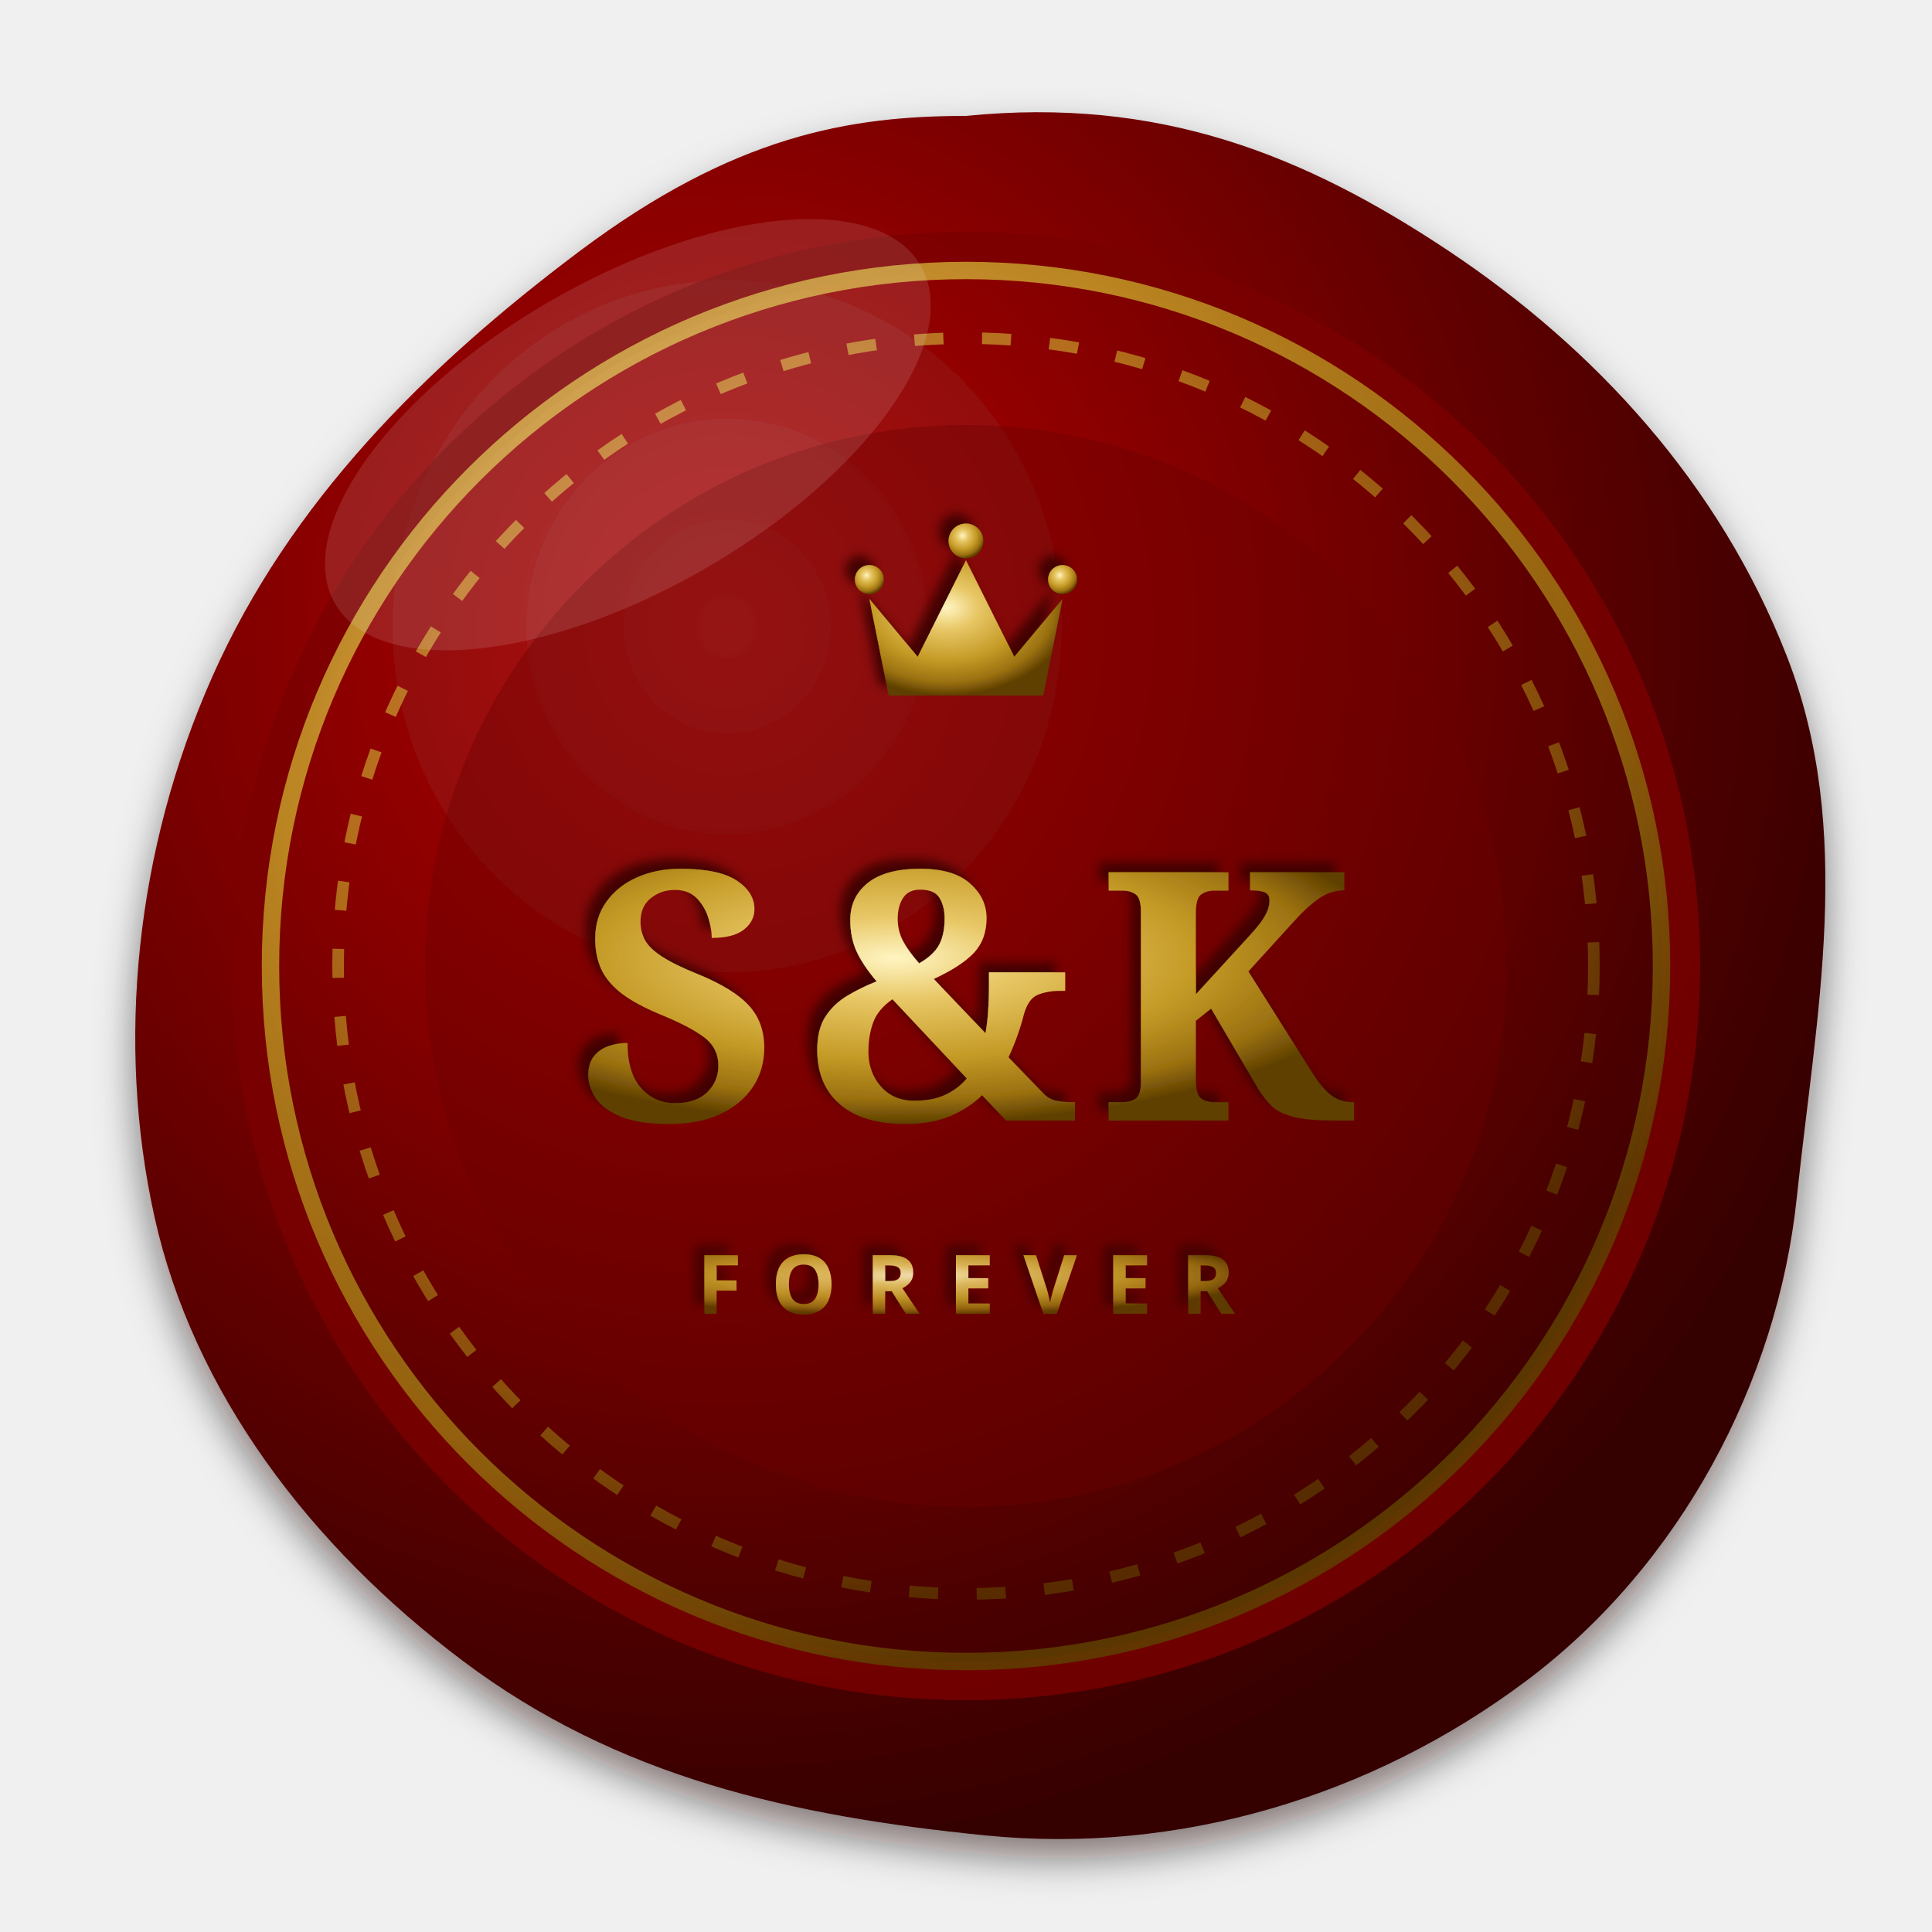
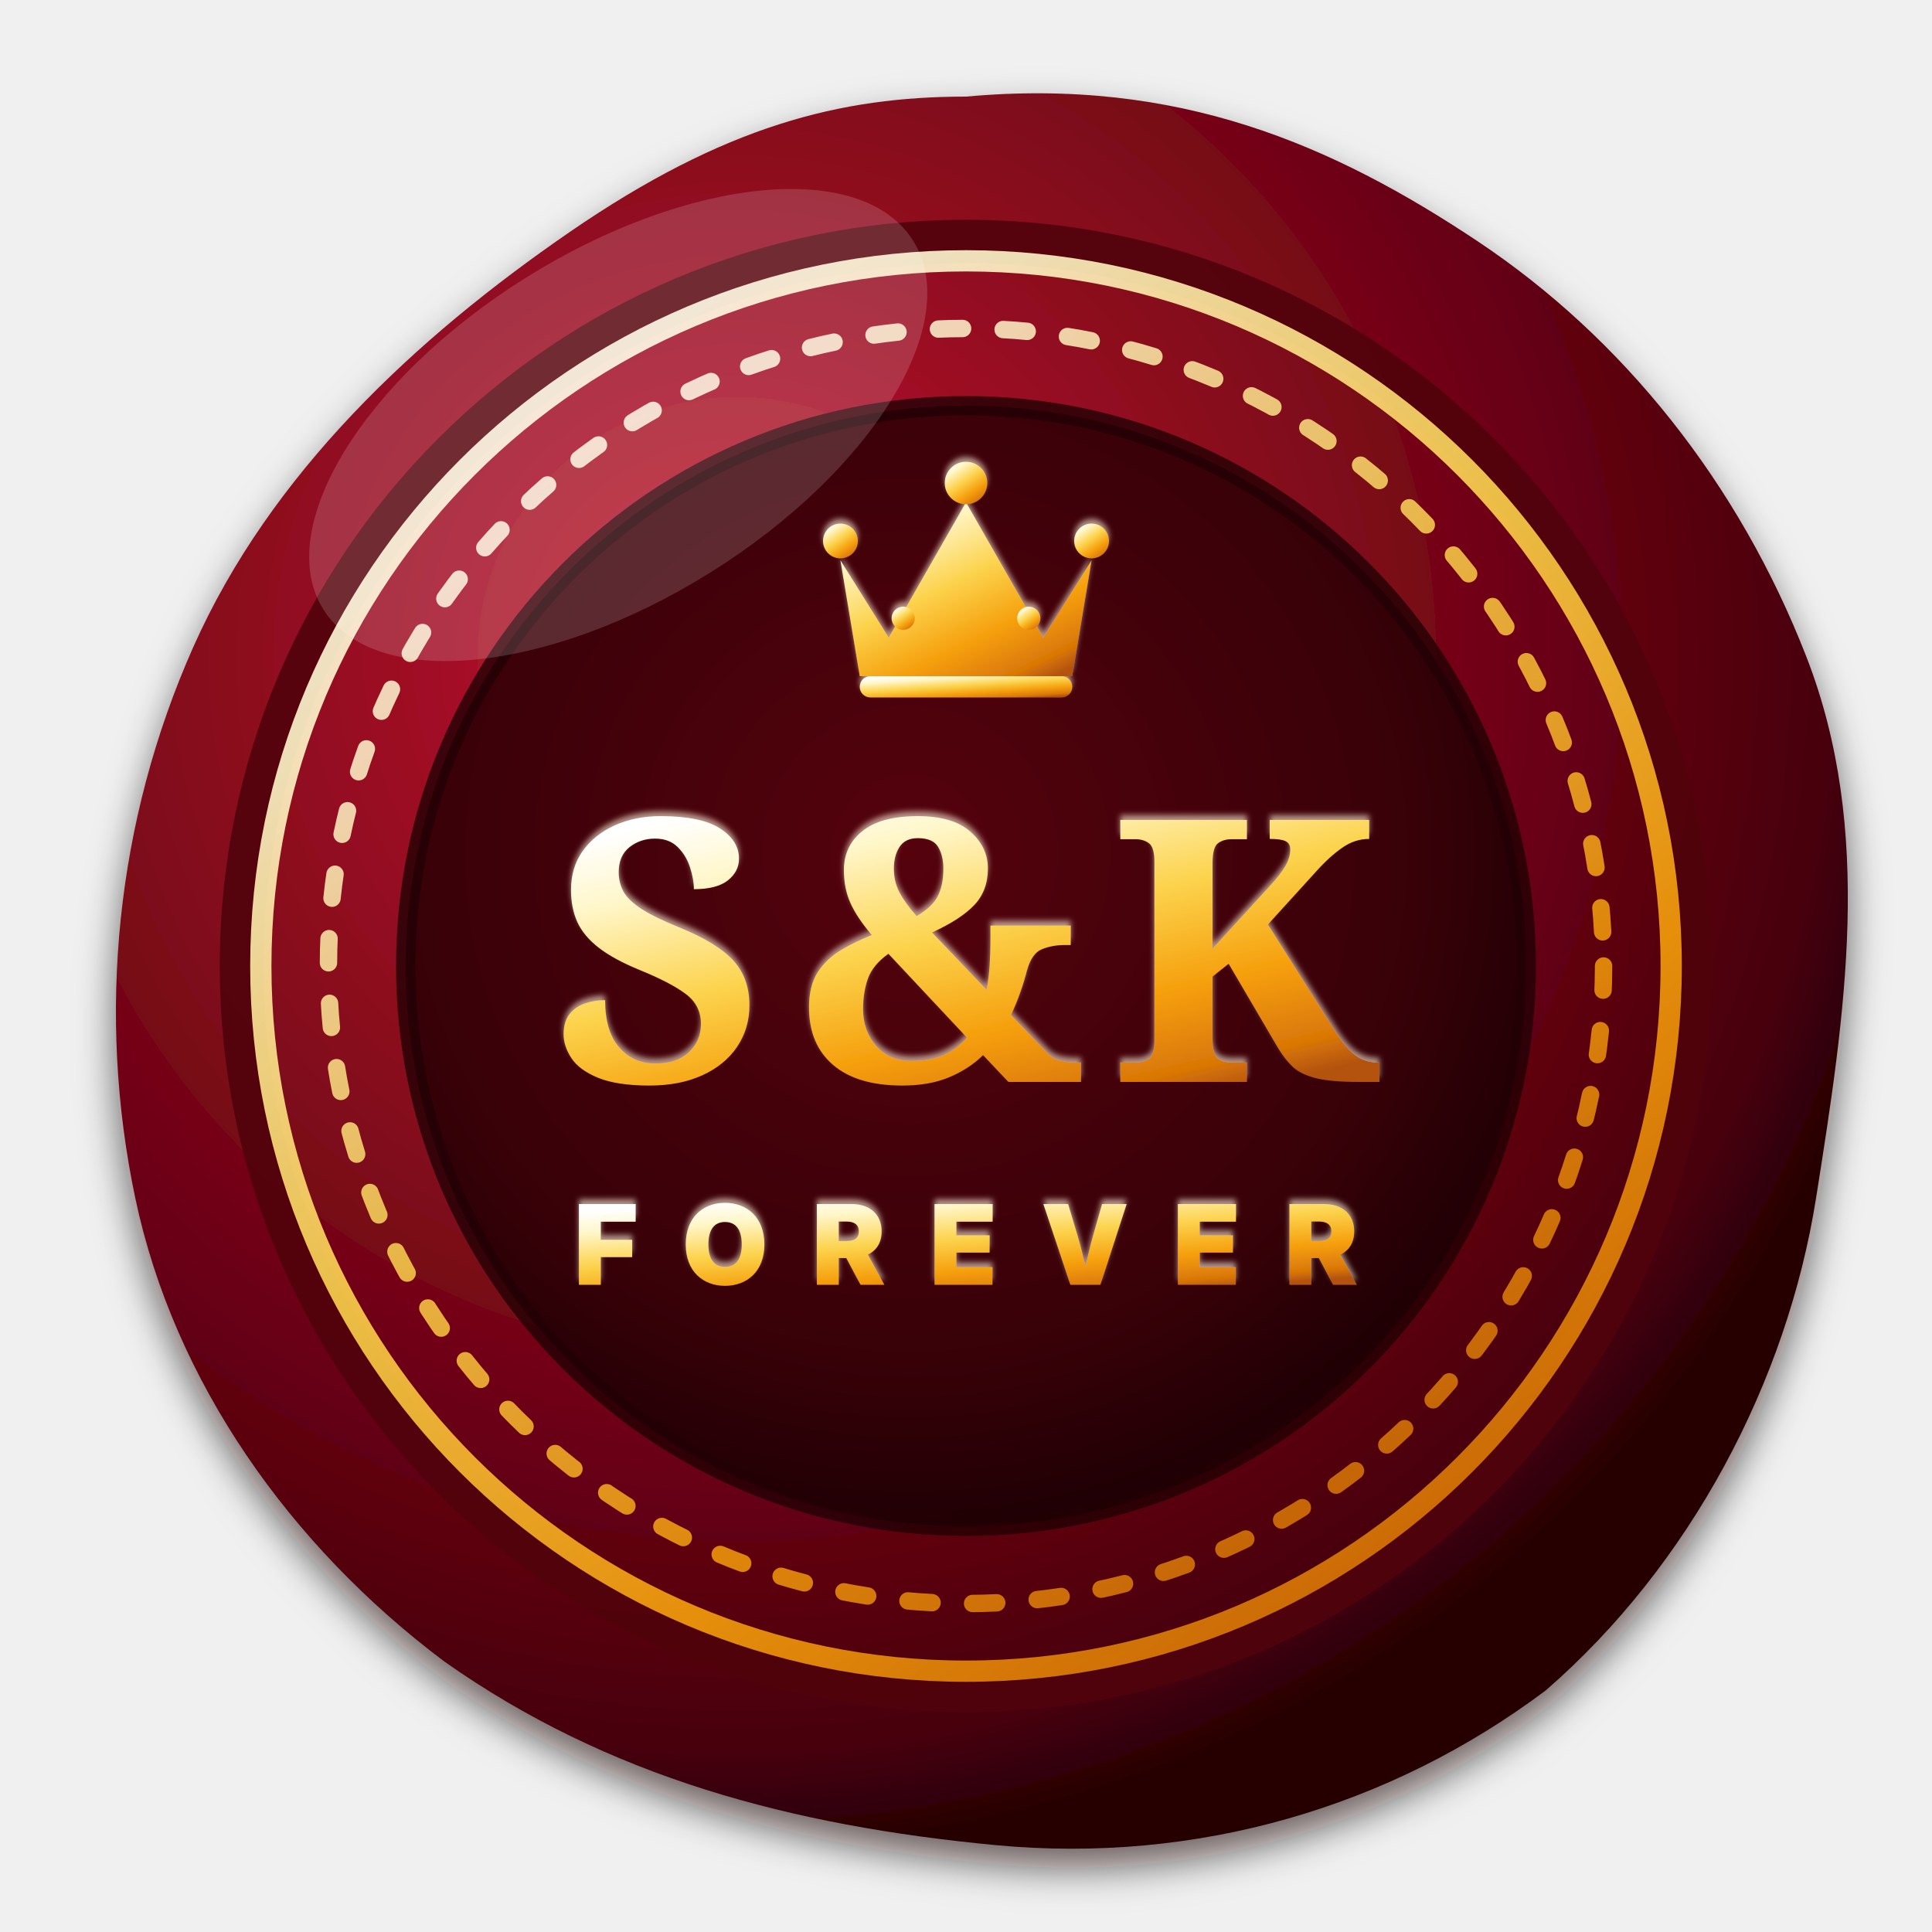
<svg xmlns="http://www.w3.org/2000/svg" viewBox="0 0 200 200" width="200" height="200">
  <defs>
-     <radialGradient id="waxRed" cx="35%" cy="30%" r="70%">
-       <stop offset="0%" stop-color="#B22222" />
-       <stop offset="35%" stop-color="#8B0000" />
-       <stop offset="70%" stop-color="#5C0000" />
-       <stop offset="100%" stop-color="#360000" />
+     <radialGradient id="waxRed" cx="36%" cy="32%" r="68%">
+       <stop offset="0%" stop-color="#C81E38" />
+       <stop offset="28%" stop-color="#9E0E24" />
+       <stop offset="65%" stop-color="#6E0515" />
+       <stop offset="92%" stop-color="#48020B" />
+       <stop offset="100%" stop-color="#280005" />
    </radialGradient>
-     <radialGradient id="goldMonogram" cx="40%" cy="35%" r="65%">
-       <stop offset="0%" stop-color="#FFF5C2" />
-       <stop offset="25%" stop-color="#E8C766" />
-       <stop offset="60%" stop-color="#C59B27" />
-       <stop offset="85%" stop-color="#9A7010" />
-       <stop offset="100%" stop-color="#5E3F00" />
+     <linearGradient id="brightGold" x1="15%" y1="0%" x2="85%" y2="100%">
+       <stop offset="0%" stop-color="#FFFFFF" />
+       <stop offset="18%" stop-color="#FFF6C8" />
+       <stop offset="45%" stop-color="#FCD34D" />
+       <stop offset="72%" stop-color="#F59E0B" />
+       <stop offset="92%" stop-color="#D97706" />
+       <stop offset="100%" stop-color="#B45309" />
+     </linearGradient>
+     <radialGradient id="waxInner" cx="45%" cy="40%" r="60%">
+       <stop offset="0%" stop-color="#55020D" />
+       <stop offset="75%" stop-color="#380108" />
+       <stop offset="100%" stop-color="#1F0004" />
    </radialGradient>
    <filter id="waxShadow" x="-20%" y="-20%" width="150%" height="150%">
-       <feDropShadow dx="0" dy="8" stdDeviation="6" flood-color="#2a0000" flood-opacity="0.6" />
-       <feDropShadow dx="0" dy="2" stdDeviation="2" flood-color="#150000" flood-opacity="0.5" />
+       <feDropShadow dx="0" dy="8" stdDeviation="6" flood-color="#180003" flood-opacity="0.8" />
+       <feDropShadow dx="0" dy="2" stdDeviation="2" flood-color="#0E0002" flood-opacity="0.6" />
    </filter>
-     <filter id="emboss" x="-20%" y="-20%" width="140%" height="140%">
-       <feDropShadow dx="1" dy="1" stdDeviation="0.5" flood-color="#FFF5C2" flood-opacity="0.7" />
-       <feDropShadow dx="-1" dy="-1" stdDeviation="0.5" flood-color="#3A0000" flood-opacity="0.9" />
+     <filter id="crispRelief" x="-20%" y="-20%" width="140%" height="140%">
+       <feDropShadow dx="0" dy="1.5" stdDeviation="0.6" flood-color="#0F0003" flood-opacity="0.95" />
+       <feDropShadow dx="0" dy="-0.5" stdDeviation="0.3" flood-color="#FFF8DC" flood-opacity="0.6" />
    </filter>
  </defs>
-   <path d="M 100,12             C 120,10 135,16 150,26             C 165,36 178,50 185,68             C 192,86 188,105 186,124             C 184,143 174,162 158,174             C 142,186 122,192 102,190             C 82,188 64,184 48,172             C 32,160 20,144 16,126             C 12,108 14,88 22,70             C 30,52 44,38 60,26             C 76,14 88,12 100,12 Z" fill="url(#waxRed)" filter="url(#waxShadow)" />
-   <circle cx="100" cy="100" r="74" fill="none" stroke="#7A0000" stroke-width="4" opacity="0.8" />
-   <circle cx="100" cy="100" r="72" fill="none" stroke="url(#goldMonogram)" stroke-width="1.8" opacity="0.85" />
-   <circle cx="100" cy="100" r="65" fill="none" stroke="url(#goldMonogram)" stroke-width="1.2" stroke-dasharray="3, 4" opacity="0.7" />
-   <circle cx="100" cy="100" r="56" fill="#6B0000" opacity="0.4" />
-   <g filter="url(#emboss)">
-     <path d="M 90,62 L 95,68 L 100,58 L 105,68 L 110,62 L 108,72 L 92,72 Z" fill="url(#goldMonogram)" />
-     <circle cx="90" cy="60" r="1.5" fill="url(#goldMonogram)" />
-     <circle cx="100" cy="56" r="1.8" fill="url(#goldMonogram)" />
-     <circle cx="110" cy="60" r="1.5" fill="url(#goldMonogram)" />
-     <text x="100" y="116" font-family="'Cinzel Decorative', 'Fraunces', Georgia, serif" font-size="36" font-weight="bold" letter-spacing="2" fill="url(#goldMonogram)" text-anchor="middle">S&amp;K</text>
-     <text x="100" y="136" font-family="'DM Sans', system-ui, sans-serif" font-size="8.5" font-weight="600" letter-spacing="3" fill="url(#goldMonogram)" opacity="0.9" text-anchor="middle">FOREVER</text>
+   <path d="M 100,10             C 122,8 138,15 153,25             C 168,35 180,50 187,68             C 194,86 191,105 188,124             C 185,143 175,162 160,175             C 144,187 124,193 103,191             C 82,189 63,184 46,172             C 30,160 18,143 14,124             C 10,105 12,85 20,67             C 28,49 43,35 59,24             C 75,13 87,10 100,10 Z" fill="url(#waxRed)" filter="url(#waxShadow)" />
+   <circle cx="100" cy="100" r="75" fill="none" stroke="#50020B" stroke-width="4.5" opacity="0.9" />
+   <circle cx="100" cy="100" r="73" fill="none" stroke="url(#brightGold)" stroke-width="2.2" opacity="0.9" />
+   <circle cx="100" cy="100" r="66" fill="none" stroke="url(#brightGold)" stroke-width="1.8" stroke-dasharray="2.5, 4.2" stroke-linecap="round" opacity="0.85" />
+   <circle cx="100" cy="100" r="58" fill="url(#waxInner)" />
+   <circle cx="100" cy="100" r="58" fill="none" stroke="#220004" stroke-width="2" opacity="0.8" />
+   <g filter="url(#crispRelief)">
+     <path d="M 87,58 L 92,66 L 100,52 L 108,66 L 113,58 L 111,70 L 89,70 Z" fill="url(#brightGold)" />
+     <circle cx="87" cy="56" r="1.8" fill="url(#brightGold)" />
+     <circle cx="93.5" cy="64" r="1.2" fill="url(#brightGold)" />
+     <circle cx="100" cy="50" r="2.2" fill="url(#brightGold)" />
+     <circle cx="106.5" cy="64" r="1.2" fill="url(#brightGold)" />
+     <circle cx="113" cy="56" r="1.8" fill="url(#brightGold)" />
+     <rect x="89" y="70" width="22" height="2.2" rx="1.1" fill="url(#brightGold)" />
+     <text x="100" y="112" font-family="'Playfair Display', 'Cinzel Decorative', Georgia, serif" font-size="38" font-weight="900" letter-spacing="2.5" fill="url(#brightGold)" text-anchor="middle">S&amp;K</text>
+     <text x="100" y="133" font-family="'DM Sans', system-ui, -apple-system, sans-serif" font-size="11.5" font-weight="900" letter-spacing="4.5" fill="url(#brightGold)" text-anchor="middle">FOREVER</text>
  </g>
-   <ellipse cx="65" cy="45" rx="35" ry="16" transform="rotate(-30 65 45)" fill="#FFFFFF" opacity="0.12" />
+   <ellipse cx="64" cy="44" rx="36" ry="18" transform="rotate(-32 64 44)" fill="#FFFFFF" opacity="0.16" />
</svg>
